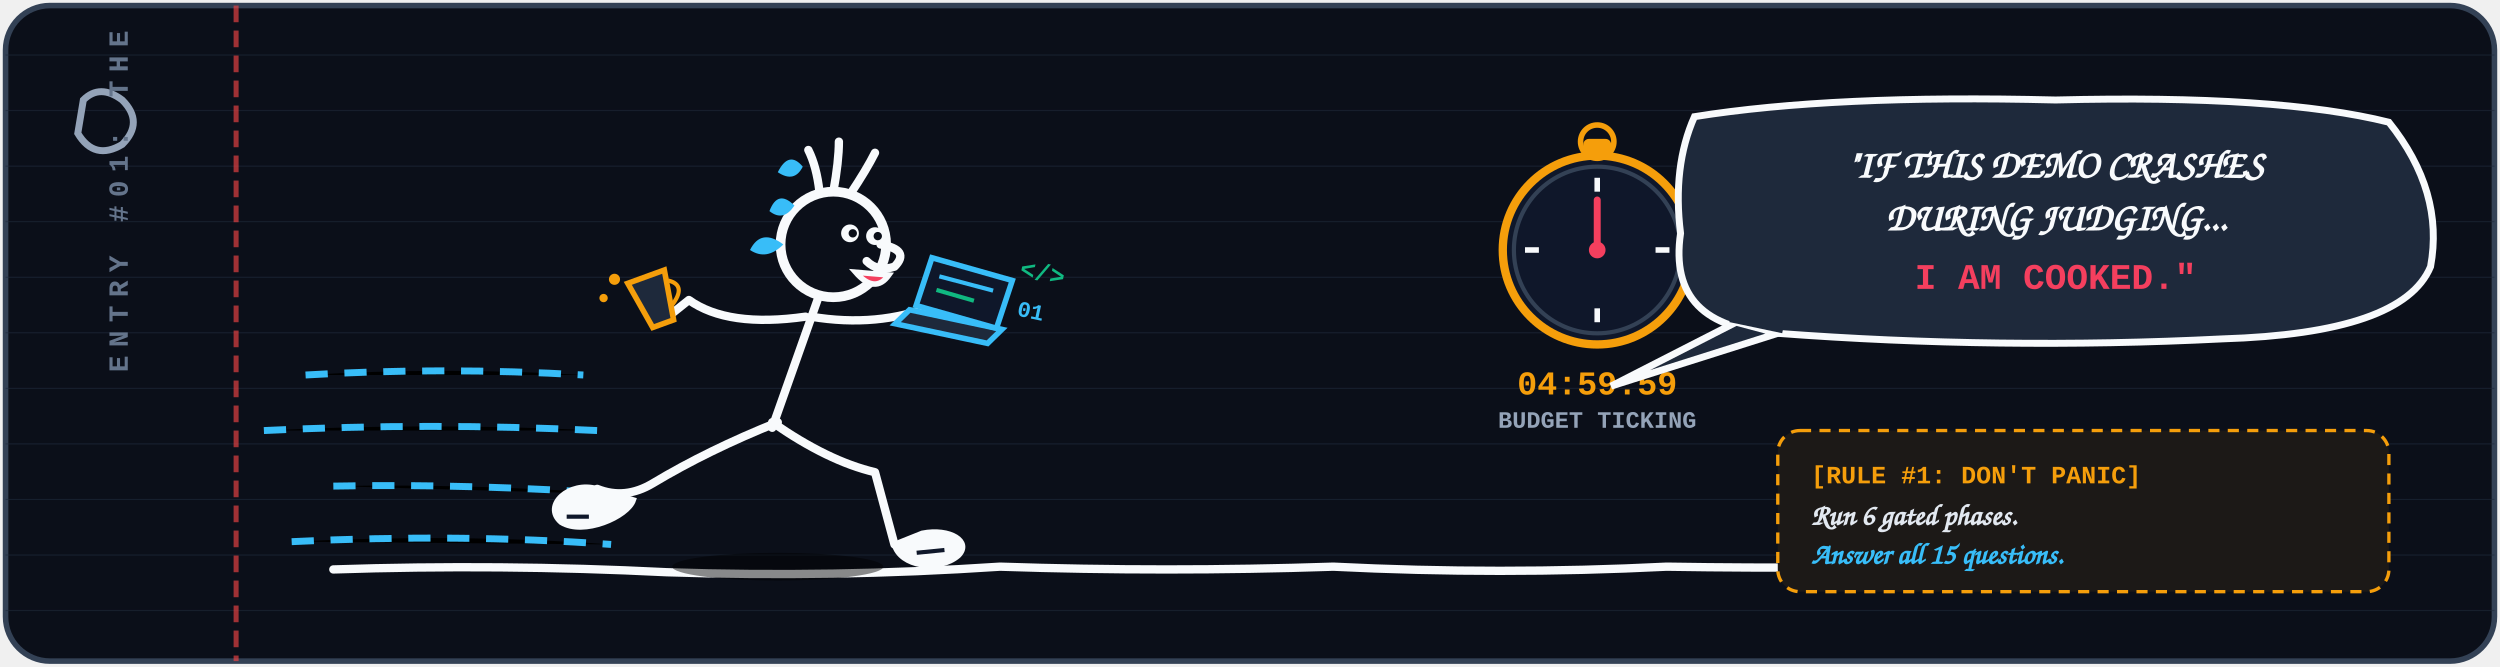
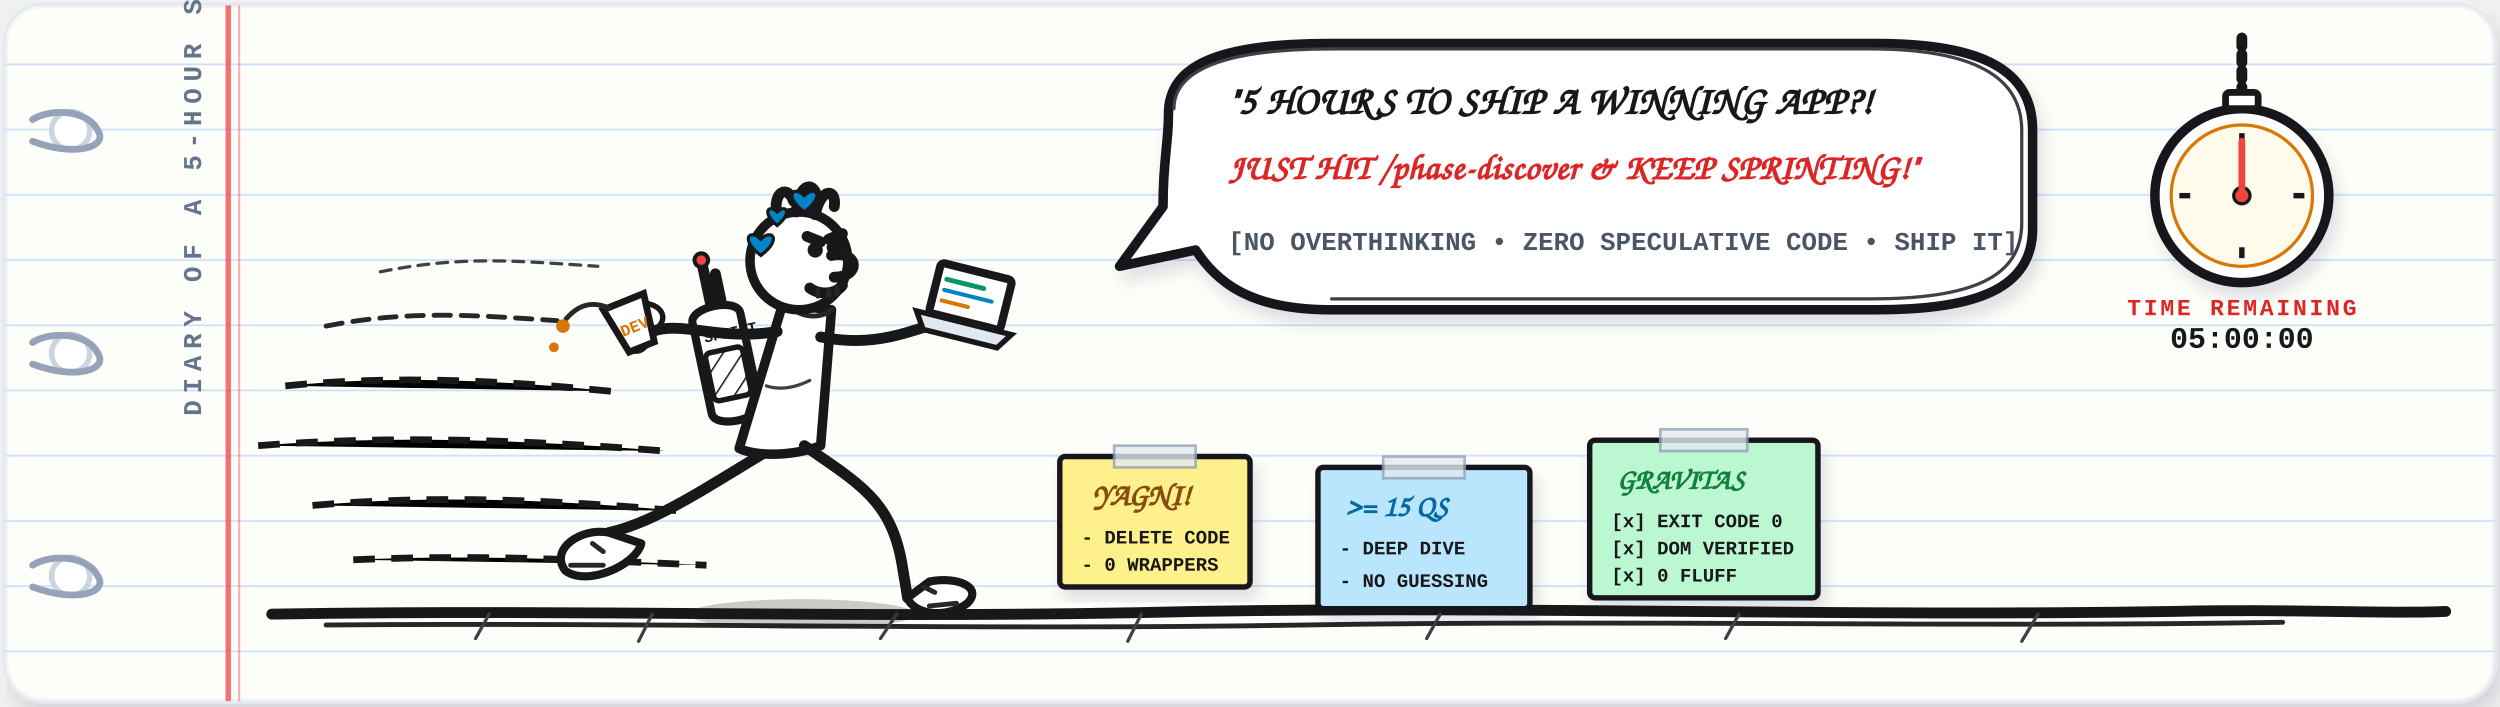
- <svg xmlns="http://www.w3.org/2000/svg" viewBox="0 0 900 240" width="100%" height="240">
+ <svg xmlns="http://www.w3.org/2000/svg" viewBox="0 0 920 260" width="100%" height="260">
  <defs>
    <style>
+       /* 12 Principles of Animation: Squash and Stretch, Slow In / Slow Out, Secondary Action */
      @keyframes run-bob {
-         0%, 100% { transform: translateY(0px) rotate(0deg); }
-         50% { transform: translateY(-7px) rotate(-1.5deg); }
-       }
-       @keyframes sweat-drop {
+         0%, 100% {
+           transform: translateY(0px) scale(1.04, 0.96);
+         }
+         30% {
+           transform: translateY(-9px) scale(0.96, 1.04) rotate(-1.2deg);
+         }
+         60% {
+           transform: translateY(-13px) scale(0.94, 1.06) rotate(-2deg);
+         }
+         85% {
+           transform: translateY(-2px) scale(1.02, 0.98);
+         }
+       }
+ 
+       @keyframes leg-front-swing {
+         0%, 100% { transform: rotate(0deg); }
+         50% { transform: rotate(-28deg); }
+       }
+ 
+       @keyframes leg-back-swing {
+         0%, 100% { transform: rotate(0deg); }
+         50% { transform: rotate(32deg); }
+       }
+ 
+       @keyframes arm-pump {
+         0%, 100% { transform: rotate(0deg); }
+         50% { transform: rotate(-18deg); }
+       }
+ 
+       @keyframes sweat-flight-1 {
+         0% { opacity: 0; transform: translate(0, 0) scale(0.4); }
+         35% { opacity: 1; transform: translate(-12px, -10px) scale(1.1); }
+         100% { opacity: 0; transform: translate(-32px, 8px) scale(0.2); }
+       }
+ 
+       @keyframes sweat-flight-2 {
+         0% { opacity: 0; transform: translate(0, 0) scale(0.4); }
+         35% { opacity: 1; transform: translate(-8px, -14px) scale(1); }
+         100% { opacity: 0; transform: translate(-26px, 4px) scale(0.2); }
+       }
+ 
+       @keyframes sweat-flight-3 {
+         0% { opacity: 0; transform: translate(0, 0) scale(0.4); }
+         35% { opacity: 1; transform: translate(-14px, -6px) scale(1.2); }
+         100% { opacity: 0; transform: translate(-38px, 12px) scale(0.3); }
+       }
+ 
+       @keyframes coffee-drop {
        0% { opacity: 0; transform: translate(0, 0) scale(0.5); }
-         40% { opacity: 1; transform: translate(-10px, -8px) scale(1); }
-         100% { opacity: 0; transform: translate(-25px, 6px) scale(0.3); }
-       }
-       @keyframes speed-pulse {
-         0%, 100% { opacity: 0.3; stroke-dashoffset: 0; }
-         50% { opacity: 0.9; stroke-dashoffset: -12; }
-       }
+         40% { opacity: 1; transform: translate(-8px, 6px) scale(1); }
+         100% { opacity: 0; transform: translate(-22px, 26px) scale(0.3); }
+       }
+ 
+       @keyframes note-float-1 {
+         0%, 100% { transform: translateY(0px) rotate(-6deg); }
+         50% { transform: translateY(-7px) rotate(-2deg); }
+       }
+ 
+       @keyframes note-float-2 {
+         0%, 100% { transform: translateY(0px) rotate(8deg); }
+         50% { transform: translateY(-9px) rotate(14deg); }
+       }
+ 
+       @keyframes note-float-3 {
+         0%, 100% { transform: translateY(0px) rotate(-12deg); }
+         50% { transform: translateY(-6px) rotate(-7deg); }
+       }
+ 
      @keyframes clock-tick {
        0% { transform: rotate(0deg); }
+         25% { transform: rotate(90deg); }
+         50% { transform: rotate(180deg); }
+         75% { transform: rotate(270deg); }
        100% { transform: rotate(360deg); }
      }
-       @keyframes float-bubble {
-         0%, 100% { transform: translateY(0px); }
-         50% { transform: translateY(-4px); }
-       }
- 
-       .agent-runner { animation: run-bob 0.55s ease-in-out infinite; transform-origin: 320px 140px; }
-       .sweat1 { animation: sweat-drop 0.9s ease-out infinite; }
-       .sweat2 { animation: sweat-drop 0.9s 0.35s ease-out infinite; }
-       .sweat3 { animation: sweat-drop 0.9s 0.65s ease-out infinite; }
-       .speedline { stroke-dasharray: 8 6; animation: speed-pulse 0.7s linear infinite; }
-       .clock-hand { animation: clock-tick 4s linear infinite; transform-origin: 575px 82px; }
-       .speech-bubble { animation: float-bubble 2.2s ease-in-out infinite; }
- 
-       .hand-font { font-family: 'Comic Sans MS', 'Chalkboard SE', 'Bradley Hand', 'Segoe Print', cursive, sans-serif; font-weight: 700; }
-       .mono-font { font-family: 'JetBrains Mono', 'Courier New', monospace; font-weight: 700; }
-       .ink-stroke { stroke: #F8FAFC; stroke-width: 3; stroke-linecap: round; stroke-linejoin: round; fill: none; }
-       .ink-thin { stroke: #CBD5E1; stroke-width: 1.8; stroke-linecap: round; stroke-linejoin: round; fill: none; }
-       .accent-blue { stroke: #38BDF8; }
-       .accent-amber { stroke: #F59E0B; }
-       .accent-rose { stroke: #F43F5E; }
+ 
+       @keyframes speed-dash {
+         0% { stroke-dashoffset: 0; opacity: 0.35; }
+         50% { stroke-dashoffset: -18; opacity: 0.85; }
+         100% { stroke-dashoffset: -36; opacity: 0.35; }
+       }
+ 
+       @keyframes speech-jiggle {
+         0%, 100% { transform: translateY(0px) rotate(0deg); }
+         50% { transform: translateY(-4px) rotate(0.8deg); }
+       }
+ 
+       /* Classes bound to non-linear cubic-bezier easing curves */
+       .runner-body {
+         animation: run-bob 0.52s cubic-bezier(0.34, 1.56, 0.64, 1) infinite;
+         transform-origin: 290px 145px;
+       }
+       .leg-front {
+         animation: leg-front-swing 0.52s cubic-bezier(0.4, 0, 0.2, 1) infinite;
+         transform-origin: 298px 158px;
+       }
+       .leg-back {
+         animation: leg-back-swing 0.52s cubic-bezier(0.4, 0, 0.2, 1) infinite;
+         transform-origin: 278px 156px;
+       }
+       .arm-front {
+         animation: arm-pump 0.52s cubic-bezier(0.4, 0, 0.2, 1) infinite;
+         transform-origin: 300px 120px;
+       }
+       .sweat-drop-1 {
+         animation: sweat-flight-1 0.78s cubic-bezier(0.25, 1, 0.5, 1) infinite;
+       }
+       .sweat-drop-2 {
+         animation: sweat-flight-2 0.78s 0.26s cubic-bezier(0.25, 1, 0.5, 1) infinite;
+       }
+       .sweat-drop-3 {
+         animation: sweat-flight-3 0.78s 0.52s cubic-bezier(0.25, 1, 0.5, 1) infinite;
+       }
+       .coffee-spill {
+         animation: coffee-drop 0.6s cubic-bezier(0.25, 1, 0.5, 1) infinite;
+       }
+       .floating-note-1 {
+         animation: note-float-1 2.4s cubic-bezier(0.45, 0, 0.55, 1) infinite;
+         transform-origin: center;
+       }
+       .floating-note-2 {
+         animation: note-float-2 2.8s cubic-bezier(0.45, 0, 0.55, 1) infinite;
+         transform-origin: center;
+       }
+       .floating-note-3 {
+         animation: note-float-3 2.2s cubic-bezier(0.45, 0, 0.55, 1) infinite;
+         transform-origin: center;
+       }
+       .stopwatch-needle {
+         animation: clock-tick 4s steps(60, end) infinite;
+         transform-origin: 825px 72px;
+       }
+       .speedline {
+         stroke-dasharray: 8 6;
+         animation: speed-dash 0.65s linear infinite;
+       }
+       .speech-bubble-group {
+         animation: speech-jiggle 2.1s cubic-bezier(0.45, 0, 0.55, 1) infinite;
+         transform-origin: 470px 75px;
+       }
+ 
+       /* Sketch / Pencil Styling */
+       .notebook-font {
+         font-family: 'Comic Sans MS', 'Chalkboard SE', 'Bradley Hand', 'Segoe Print', cursive, sans-serif;
+         font-weight: 700;
+       }
+       .mono-font {
+         font-family: 'JetBrains Mono', 'Fira Code', 'Courier New', monospace;
+         font-weight: 700;
+       }
+       .pencil-line {
+         stroke: #18181B;
+         stroke-width: 3;
+         stroke-linecap: round;
+         stroke-linejoin: round;
+         fill: none;
+       }
+       .pencil-thick {
+         stroke: #18181B;
+         stroke-width: 4;
+         stroke-linecap: round;
+         stroke-linejoin: round;
+         fill: none;
+       }
+       .pencil-thin {
+         stroke: #27272A;
+         stroke-width: 1.8;
+         stroke-linecap: round;
+         stroke-linejoin: round;
+         fill: none;
+       }
+       .pencil-sketch {
+         stroke: #3F3F46;
+         stroke-width: 1.2;
+         stroke-linecap: round;
+         stroke-linejoin: round;
+         fill: none;
+       }
    </style>
-     <pattern id="notebook-grid" width="20" height="20" patternUnits="userSpaceOnUse">
-       <line x1="0" y1="20" x2="20" y2="20" stroke="#1E293B" stroke-width="0.8" opacity="0.6" />
+     <pattern id="notebook-ruling" width="100" height="24" patternUnits="userSpaceOnUse">
+       <line x1="0" y1="24" x2="100" y2="24" stroke="#BFDBFE" stroke-width="1.2" opacity="0.85" />
    </pattern>
+     <pattern id="hatch-fill" width="6" height="6" patternTransform="rotate(45 0 0)" patternUnits="userSpaceOnUse">
+       <line x1="0" y1="0" x2="0" y2="6" stroke="#18181B" stroke-width="1.1" />
+     </pattern>
+     <filter id="paper-shadow" x="-8%" y="-8%" width="120%" height="120%">
+       <feDropShadow dx="2" dy="4" stdDeviation="3" flood-color="#0F172A" flood-opacity="0.12" />
+     </filter>
  </defs>
-   <rect x="2" y="2" width="896" height="236" rx="16" fill="#0B0F19" stroke="#334155" stroke-width="2" />
-   <rect x="2" y="2" width="896" height="236" rx="16" fill="url(#notebook-grid)" />
-   <line x1="85" y1="2" x2="85" y2="238" stroke="#EF4444" stroke-width="1.8" stroke-dasharray="6 3" opacity="0.65" />
-   <g transform="translate(18, 24)">
-     <path d="M 12 12 Q 18 6, 26 12 Q 34 20, 26 28 Q 16 34, 10 24 Z" stroke="#94A3B8" stroke-width="2.5" fill="none" />
-     <text x="28" y="110" transform="rotate(-90 28, 110)" class="mono-font" font-size="10" fill="#64748B" letter-spacing="3">ENTRY #01: THE 5-HOUR RUN</text>
-   </g>
-   <g class="speedline" stroke="#38BDF8" stroke-width="2.5">
-     <path d="M 110 135 Q 160 132, 210 135" />
-     <path d="M 95 155 Q 155 152, 215 155" />
-     <path d="M 120 175 Q 170 174, 225 178" />
-     <path d="M 105 195 Q 165 192, 220 196" />
-   </g>
-   <path d="M 120 205 Q 180 203, 240 206 Q 300 208, 360 204 Q 420 206, 480 204 Q 540 207, 600 204 Q 660 205, 720 203 Q 780 206, 850 204" class="ink-stroke" stroke="#475569" stroke-width="2" />
-   <g class="agent-runner" transform="translate(10, 0)">
-     <ellipse cx="270" cy="204" rx="38" ry="5" fill="#000000" opacity="0.45" />
-     <path d="M 270 152 Q 245 162, 225 174 Q 215 180, 205 176" class="ink-stroke" stroke="#F8FAFC" stroke-width="3.5" />
-     <path d="M 205 176 C 195 173, 185 182, 192 188 C 200 193, 216 186, 218 180 Z" fill="#F8FAFC" stroke="#F8FAFC" stroke-width="2" />
-     <path d="M 194 186 L 202 186" stroke="#0F172A" stroke-width="1.5" />
-     <path d="M 285 106 L 268 154" class="ink-stroke" stroke="#F8FAFC" stroke-width="4" />
-     <path d="M 268 152 Q 288 166, 305 170 L 312 196" class="ink-stroke" stroke="#F8FAFC" stroke-width="3.5" />
-     <path d="M 312 196 C 314 204, 328 206, 335 200 C 340 195, 332 190, 322 192 Z" fill="#F8FAFC" stroke="#F8FAFC" stroke-width="2" />
-     <path d="M 320 199 L 330 198" stroke="#0F172A" stroke-width="1.5" />
-     <path d="M 280 114 Q 252 118, 238 108 L 228 116" class="ink-stroke" stroke="#F8FAFC" stroke-width="3" />
-     <g transform="translate(216, 102) rotate(-20)">
-       <path d="M 0 0 L 14 0 L 11 18 L 3 18 Z" fill="#1E293B" stroke="#F59E0B" stroke-width="2" />
-       <path d="M 14 4 Q 20 8, 12 13" stroke="#F59E0B" stroke-width="1.5" fill="none" />
-       <circle cx="-4" cy="-3" r="2" fill="#F59E0B" />
-       <circle cx="-10" cy="2" r="1.5" fill="#F59E0B" />
-     </g>
-     <path d="M 282 114 Q 306 118, 326 110" class="ink-stroke" stroke="#F8FAFC" stroke-width="3.2" />
-     <g transform="translate(322, 90) rotate(12)">
-       <polygon points="0,22 34,22 30,28 -4,28" fill="#1E293B" stroke="#38BDF8" stroke-width="2" />
-       <polygon points="4,2 34,4 32,22 2,20" fill="#0F172A" stroke="#38BDF8" stroke-width="2" />
-       <line x1="8" y1="8" x2="28" y2="9" stroke="#38BDF8" stroke-width="1.5" />
-       <line x1="8" y1="13" x2="22" y2="14" stroke="#10B981" stroke-width="1.5" />
-       <text x="36" y="2" class="mono-font" font-size="9" fill="#10B981">&lt;/&gt;</text>
-       <text x="38" y="16" class="mono-font" font-size="8" fill="#38BDF8">01</text>
-     </g>
-     <circle cx="290" cy="88" r="19" fill="#0B0F19" stroke="#F8FAFC" stroke-width="3.5" />
-     <path d="M 285 69 Q 284 60, 281 54" class="ink-stroke" stroke-width="2.5" />
-     <path d="M 290 69 Q 292 58, 292 51" class="ink-stroke" stroke-width="2.5" />
-     <path d="M 296 70 Q 302 61, 305 55" class="ink-stroke" stroke-width="2.5" />
-     <circle cx="296" cy="84" r="3.2" fill="#F8FAFC" />
-     <circle cx="297" cy="84" r="1.5" fill="#0B0F19" />
-     <circle cx="305" cy="85" r="3.2" fill="#F8FAFC" />
-     <circle cx="306" cy="85" r="1.5" fill="#0B0F19" />
-     <path d="M 307 88 Q 318 90, 312 96 Q 306 98, 302 94" class="ink-stroke" stroke-width="2.5" />
-     <path d="M 298 98 Q 305 106, 310 99 Z" fill="#F43F5E" stroke="#F8FAFC" stroke-width="2" />
-     <g class="sweat1">
-       <path d="M 276 74 Q 270 68, 267 76 Q 272 80, 276 74 Z" fill="#38BDF8" />
-     </g>
-     <g class="sweat2">
-       <path d="M 272 88 Q 264 82, 260 90 Q 266 94, 272 88 Z" fill="#38BDF8" />
-     </g>
-     <g class="sweat3">
-       <path d="M 279 60 Q 274 54, 270 62 Q 276 66, 279 60 Z" fill="#38BDF8" />
-     </g>
-   </g>
-   <g transform="translate(490, 48)">
-     <circle cx="85" cy="42" r="34" fill="#0F172A" stroke="#F59E0B" stroke-width="3" />
-     <circle cx="85" cy="42" r="30" fill="none" stroke="#334155" stroke-width="1.5" />
-     <rect x="80" y="2" width="10" height="7" rx="2" fill="#F59E0B" />
-     <circle cx="85" cy="3" r="6" fill="none" stroke="#F59E0B" stroke-width="2" />
-     <line x1="85" y1="16" x2="85" y2="21" stroke="#F8FAFC" stroke-width="2" />
-     <line x1="85" y1="63" x2="85" y2="68" stroke="#F8FAFC" stroke-width="2" />
-     <line x1="59" y1="42" x2="64" y2="42" stroke="#F8FAFC" stroke-width="2" />
-     <line x1="106" y1="42" x2="111" y2="42" stroke="#F8FAFC" stroke-width="2" />
-     <g id="stopwatch-needle" class="clock-hand">
-       <line x1="85" y1="42" x2="85" y2="24" stroke="#F43F5E" stroke-width="2.5" stroke-linecap="round" />
-       <circle cx="85" cy="42" r="3" fill="#F43F5E" />
-     </g>
-     <text x="85" y="94" text-anchor="middle" class="mono-font" font-size="12" fill="#F59E0B">04:59:59</text>
-     <text x="85" y="106" text-anchor="middle" class="mono-font" font-size="8.5" fill="#94A3B8">BUDGET TICKING</text>
-   </g>
-   <g class="speech-bubble" transform="translate(580, 24)">
-     <path d="M 30 18 Q 80 10, 160 12 Q 240 10, 280 20 Q 300 45, 295 72 Q 285 96, 220 98 Q 140 102, 60 96 Q 20 94, 25 60 Q 22 36, 30 18 Z" fill="#1E293B" stroke="#F8FAFC" stroke-width="2.5" />
-     <path d="M 45 92 L 0 115 L 60 96 Z" fill="#1E293B" stroke="#F8FAFC" stroke-width="2.5" />
-     <path d="M 43 90 L 62 94" stroke="#1E293B" stroke-width="4" />
-     <text x="160" y="40" text-anchor="middle" class="hand-font" font-size="14" fill="#F8FAFC">"IF THIS DEMO CRASHES</text>
-     <text x="160" y="59" text-anchor="middle" class="hand-font" font-size="14" fill="#F8FAFC">DURING JUDGING...</text>
-     <text x="160" y="80" text-anchor="middle" class="mono-font" font-size="13" fill="#F43F5E">I AM COOKED."</text>
-   </g>
-   <g transform="translate(640, 155)">
-     <rect x="0" y="0" width="220" height="58" rx="8" fill="#1C1917" stroke="#F59E0B" stroke-width="1.2" stroke-dasharray="4 3" />
-     <text x="12" y="19" class="mono-font" font-size="9" fill="#F59E0B">[RULE #1: DON'T PANIC]</text>
-     <text x="12" y="34" class="hand-font" font-size="10.5" fill="#E2E8F0">Run 6 gated phases.</text>
-     <text x="12" y="48" class="hand-font" font-size="10.5" fill="#38BDF8">Answer all 15 questions.</text>
+   <rect x="2" y="2" width="916" height="256" rx="14" fill="#FFFFFF" stroke="#E2E8F0" stroke-width="2" filter="url(#paper-shadow)" />
+   <rect x="2" y="2" width="916" height="256" rx="14" fill="#FCFBF7" opacity="0.6" />
+   <rect x="2" y="16" width="916" height="236" fill="url(#notebook-ruling)" />
+   <g fill="#FFFFFF" stroke="#CBD5E1" stroke-width="2">
+     <circle cx="26" cy="48" r="7" />
+     <circle cx="26" cy="130" r="7" />
+     <circle cx="26" cy="212" r="7" />
+   </g>
+   <g stroke="#94A3B8" stroke-width="2.5" fill="none" stroke-linecap="round">
+     <path d="M 12 44 C 18 40, 32 40, 36 48 C 40 54, 28 58, 12 52" />
+     <path d="M 12 126 C 18 122, 32 122, 36 130 C 40 136, 28 140, 12 134" />
+     <path d="M 12 208 C 18 204, 32 204, 36 212 C 40 218, 28 222, 12 216" />
+   </g>
+   <line x1="84" y1="2" x2="84" y2="258" stroke="#EF4444" stroke-width="2" opacity="0.75" />
+   <line x1="88" y1="2" x2="88" y2="258" stroke="#EF4444" stroke-width="0.8" opacity="0.4" />
+   <g transform="translate(42, 28)">
+     <text x="32" y="125" transform="rotate(-90 32, 125)" class="mono-font" font-size="9.5" fill="#64748B" letter-spacing="2.5">DIARY OF A 5-HOUR SPRINT : DAY 1</text>
+   </g>
+   <path d="M 100 226 C 220 224, 320 228, 440 225 C 560 223, 680 227, 800 225 C 840 224, 880 226, 900 225" class="pencil-thick" stroke="#18181B" />
+   <path d="M 120 230 C 240 229, 360 232, 480 230 C 600 228, 720 231, 840 229" class="pencil-thin" stroke="#71717A" />
+   <path d="M 180 226 L 175 235 M 240 226 L 235 236 M 330 226 L 324 235 M 420 226 L 415 236 M 530 226 L 525 235 M 640 226 L 635 235 M 750 226 L 744 236" class="pencil-sketch" stroke="#A1A1AA" />
+   <g class="speedline" stroke="#18181B" stroke-width="2.5">
+     <path d="M 105 142 C 145 138, 185 140, 225 144" />
+     <path d="M 95 164 C 145 160, 195 162, 245 166" />
+     <path d="M 115 186 C 160 182, 205 184, 250 188" />
+     <path d="M 130 206 C 175 204, 215 206, 260 208" />
+   </g>
+   <path d="M 120 120 C 150 114, 175 116, 205 118" class="pencil-thin" stroke="#0284C7" stroke-dasharray="6 4" />
+   <path d="M 140 100 C 170 94, 190 96, 220 98" class="pencil-sketch" stroke="#0284C7" stroke-dasharray="4 3" />
+   <g class="runner-body">
+     <ellipse cx="295" cy="226" rx="42" ry="5.5" fill="#18181B" opacity="0.22" />
+     <g class="leg-back">
+       <path d="M 284 165 C 262 178, 242 192, 224 196" class="pencil-thick" stroke-width="4" />
+       <path d="M 224 196 C 214 194, 202 202, 208 210 C 216 216, 234 208, 236 200 Z" fill="#FFFFFF" stroke="#18181B" stroke-width="3" stroke-linejoin="round" />
+       <path d="M 210 208 L 222 208" class="pencil-thin" />
+       <path d="M 218 200 L 222 203" class="pencil-thin" />
+     </g>
+     <g transform="translate(254, 115) rotate(-12)">
+       <path d="M 0 4 C 0 -2, 18 -2, 18 4 L 18 38 C 18 44, 0 44, 0 38 Z" fill="#FFFFFF" stroke="#18181B" stroke-width="3" />
+       <rect x="2" y="16" width="14" height="18" rx="2" fill="url(#hatch-fill)" stroke="#18181B" stroke-width="2" />
+       <path d="M 8 -2 L 8 -16 M 12 -2 L 12 -12" class="pencil-thick" />
+       <circle cx="8" cy="-18" r="2.5" fill="#EF4444" stroke="#18181B" stroke-width="1.5" />
+       <text x="3" y="12" class="mono-font" font-size="5.5" fill="#18181B">SPRINT</text>
+     </g>
+     <path d="M 288 112 L 272 165 C 278 168, 292 168, 302 164 L 306 114 Z" fill="#FFFFFF" stroke="#18181B" stroke-width="3.5" stroke-linejoin="round" />
+     <path d="M 292 114 C 298 118, 304 116, 306 114" class="pencil-thin" />
+     <path d="M 282 142 C 288 144, 294 142, 298 140" class="pencil-sketch" />
+     <g class="leg-front">
+       <path d="M 296 164 C 316 178, 328 184, 332 208 L 334 220" class="pencil-thick" stroke-width="4" />
+       <path d="M 334 220 C 336 226, 348 228, 356 222 C 362 216, 352 212, 342 214 Z" fill="#FFFFFF" stroke="#18181B" stroke-width="3" stroke-linejoin="round" />
+       <path d="M 342 223 L 352 222" class="pencil-thin" />
+       <path d="M 340 216 L 344 218" class="pencil-thin" />
+     </g>
+     <g transform="translate(0, 0)">
+       <path d="M 286 122 C 262 126, 248 116, 236 124" class="pencil-thick" stroke-width="3.5" />
+       <ellipse cx="234" cy="125" rx="4" ry="4" fill="#FFFFFF" stroke="#18181B" stroke-width="2.5" />
+       <g transform="translate(222, 114) rotate(-22)">
+         <path d="M 0 0 L 16 0 L 13 18 L 3 18 Z" fill="#FFFFFF" stroke="#18181B" stroke-width="2.5" />
+         <path d="M 16 4 C 22 8, 20 14, 13 14" stroke="#18181B" stroke-width="2" fill="none" />
+         <text x="3" y="12" class="mono-font" font-size="6" fill="#D97706" font-weight="900">DEV</text>
+         <path d="M 2 0 C -4 -6, -10 -4, -14 -2" class="pencil-thin" stroke="#D97706" />
+         <circle cx="-16" cy="0" r="2.5" fill="#D97706" class="coffee-spill" />
+         <circle cx="-22" cy="6" r="1.8" fill="#D97706" class="coffee-spill" />
+       </g>
+     </g>
+     <g class="leg-front">
+       <path d="M 302 124 C 322 128, 334 122, 348 118" class="pencil-thick" stroke-width="3.5" />
+       <circle cx="350" cy="118" r="4.5" fill="#FFFFFF" stroke="#18181B" stroke-width="2.5" />
+       <g transform="translate(346, 96) rotate(14)">
+         <rect x="0" y="0" width="28" height="20" rx="2" fill="#18181B" stroke="#18181B" stroke-width="2" />
+         <rect x="2" y="2" width="24" height="16" fill="#FFFFFF" />
+         <line x1="4" y1="6" x2="18" y2="6" stroke="#059669" stroke-width="1.8" stroke-linecap="round" />
+         <line x1="4" y1="10" x2="22" y2="10" stroke="#0284C7" stroke-width="1.5" stroke-linecap="round" />
+         <line x1="4" y1="14" x2="14" y2="14" stroke="#D97706" stroke-width="1.5" stroke-linecap="round" />
+         <path d="M -4 20 L 32 20 L 28 26 L 0 26 Z" fill="#E2E8F0" stroke="#18181B" stroke-width="2" />
+       </g>
+     </g>
+     <g transform="translate(294, 96)">
+       <circle cx="0" cy="0" r="18" fill="#FFFFFF" stroke="#18181B" stroke-width="3.5" />
+       <path d="M -8 -16 C -10 -26, -4 -28, -2 -22" class="pencil-thick" />
+       <path d="M -1 -18 C 0 -29, 6 -30, 7 -22" class="pencil-thick" />
+       <path d="M 6 -17 C 8 -27, 14 -27, 13 -20" class="pencil-thick" />
+       <path d="M 12 -2 C 22 -4, 23 6, 13 6" class="pencil-thick" fill="#FFFFFF" />
+       <circle cx="6" cy="-4" r="2.8" fill="#18181B" />
+       <circle cx="13" cy="-5" r="2.8" fill="#18181B" />
+       <path d="M 3 -9 L 8 -7" class="pencil-thick" />
+       <path d="M 11 -8 L 16 -10" class="pencil-thick" />
+       <path d="M 4 10 C 8 13, 14 12, 16 9" class="pencil-thick" />
+       <line x1="7" y1="11" x2="7" y2="13" class="pencil-thin" />
+       <line x1="11" y1="11" x2="11" y2="13" class="pencil-thin" />
+       <line x1="14" y1="10" x2="14" y2="12" class="pencil-thin" />
+       <g transform="translate(-14, -8)">
+         <path d="M 0 0 C -4 -4, -8 0, 0 6 C 8 0, 4 -4, 0 0 Z" fill="#0284C7" stroke="#18181B" stroke-width="1.2" class="sweat-drop-1" />
+       </g>
+       <g transform="translate(-8, -18)">
+         <path d="M 0 0 C -3 -3, -6 0, 0 5 C 6 0, 3 -3, 0 0 Z" fill="#0284C7" stroke="#18181B" stroke-width="1.2" class="sweat-drop-2" />
+       </g>
+       <g transform="translate(2, -24)">
+         <path d="M 0 0 C -4 -4, -8 0, 0 6 C 8 0, 4 -4, 0 0 Z" fill="#0284C7" stroke="#18181B" stroke-width="1.2" class="sweat-drop-3" />
+       </g>
+     </g>
+   </g>
+   <g class="speech-bubble-group" transform="translate(430, 42)">
+     <path d="M 0 0 C 0 -18, 18 -26, 60 -26 L 260 -26 C 300 -26, 318 -16, 318 6 L 318 42 C 318 64, 298 72, 260 72 L 60 72 C 30 72, 18 62, 10 50 L -18 56 L -2 34 C -2 18, 0 10, 0 0 Z" fill="#FFFFFF" stroke="#18181B" stroke-width="3.5" stroke-linejoin="round" filter="url(#paper-shadow)" />
+     <path d="M 2 -2 C 2 -16, 20 -24, 60 -24 L 258 -24 C 296 -24, 314 -14, 314 6 L 314 40 C 314 60, 296 68, 258 68 L 60 68" class="pencil-sketch" stroke="#71717A" />
+     <text x="22" y="0" class="notebook-font" font-size="14.5" fill="#18181B" letter-spacing="0.3">"5 HOURS TO SHIP A WINNING APP?!</text>
+     <text x="22" y="24" class="notebook-font" font-size="13" fill="#DC2626" letter-spacing="0.2">JUST HIT /phase-discover &amp; KEEP SPRINTING!"</text>
+     <text x="22" y="50" class="mono-font" font-size="9.5" fill="#4B5563">[NO OVERTHINKING • ZERO SPECULATIVE CODE • SHIP IT]</text>
+   </g>
+   <g class="floating-note-1" transform="translate(390, 168)">
+     <rect x="0" y="0" width="70" height="48" rx="2" fill="#FEF08A" stroke="#18181B" stroke-width="2" filter="url(#paper-shadow)" />
+     <rect x="20" y="-4" width="30" height="8" fill="#E2E8F0" opacity="0.8" stroke="#94A3B8" stroke-width="1" />
+     <text x="12" y="18" class="notebook-font" font-size="11.5" fill="#854D0E">YAGNI!</text>
+     <text x="8" y="32" class="mono-font" font-size="7" fill="#18181B">- DELETE CODE</text>
+     <text x="8" y="42" class="mono-font" font-size="7" fill="#18181B">- 0 WRAPPERS</text>
+   </g>
+   <g class="floating-note-2" transform="translate(485, 172)">
+     <rect x="0" y="0" width="78" height="52" rx="2" fill="#BAE6FD" stroke="#18181B" stroke-width="2" filter="url(#paper-shadow)" />
+     <rect x="24" y="-4" width="30" height="8" fill="#E2E8F0" opacity="0.8" stroke="#94A3B8" stroke-width="1" />
+     <text x="10" y="18" class="notebook-font" font-size="11" fill="#0369A1">&gt;= 15 QS</text>
+     <text x="8" y="32" class="mono-font" font-size="7" fill="#18181B">- DEEP DIVE</text>
+     <text x="8" y="44" class="mono-font" font-size="7" fill="#18181B">- NO GUESSING</text>
+   </g>
+   <g class="floating-note-3" transform="translate(585, 162)">
+     <rect x="0" y="0" width="84" height="58" rx="2" fill="#BBF7D0" stroke="#18181B" stroke-width="2" filter="url(#paper-shadow)" />
+     <rect x="26" y="-4" width="32" height="8" fill="#E2E8F0" opacity="0.8" stroke="#94A3B8" stroke-width="1" />
+     <text x="10" y="18" class="notebook-font" font-size="10.5" fill="#15803D">GRAVITAS</text>
+     <text x="8" y="32" class="mono-font" font-size="7" fill="#18181B">[x] EXIT CODE 0</text>
+     <text x="8" y="42" class="mono-font" font-size="7" fill="#18181B">[x] DOM VERIFIED</text>
+     <text x="8" y="52" class="mono-font" font-size="7" fill="#18181B">[x] 0 FLUFF</text>
+   </g>
+   <g transform="translate(760, 24)">
+     <path d="M 65 -10 L 65 14" class="pencil-thick" stroke-dasharray="3 3" />
+     <circle cx="65" cy="48" r="32" fill="#FFFFFF" stroke="#18181B" stroke-width="3.5" filter="url(#paper-shadow)" />
+     <rect x="59" y="10" width="12" height="6" rx="1.5" fill="#FFFFFF" stroke="#18181B" stroke-width="2.5" />
+     <circle cx="65" cy="48" r="26" fill="#FFFBEB" stroke="#D97706" stroke-width="1.2" />
+     <line x1="65" y1="25" x2="65" y2="29" stroke="#18181B" stroke-width="2" />
+     <line x1="88" y1="48" x2="84" y2="48" stroke="#18181B" stroke-width="2" />
+     <line x1="65" y1="71" x2="65" y2="67" stroke="#18181B" stroke-width="2" />
+     <line x1="42" y1="48" x2="46" y2="48" stroke="#18181B" stroke-width="2" />
+     <circle cx="65" cy="48" r="3" fill="#EF4444" stroke="#18181B" stroke-width="1.2" />
+     <g class="stopwatch-needle" style="transform-origin: 65px 48px;">
+       <line x1="65" y1="48" x2="65" y2="28" stroke="#EF4444" stroke-width="2.5" stroke-linecap="round" />
+     </g>
+     <text x="65" y="92" class="mono-font" font-size="8.5" fill="#DC2626" text-anchor="middle" letter-spacing="1">TIME REMAINING</text>
+     <text x="65" y="104" class="mono-font" font-size="11" fill="#18181B" text-anchor="middle" font-weight="900">05:00:00</text>
  </g>
</svg>
